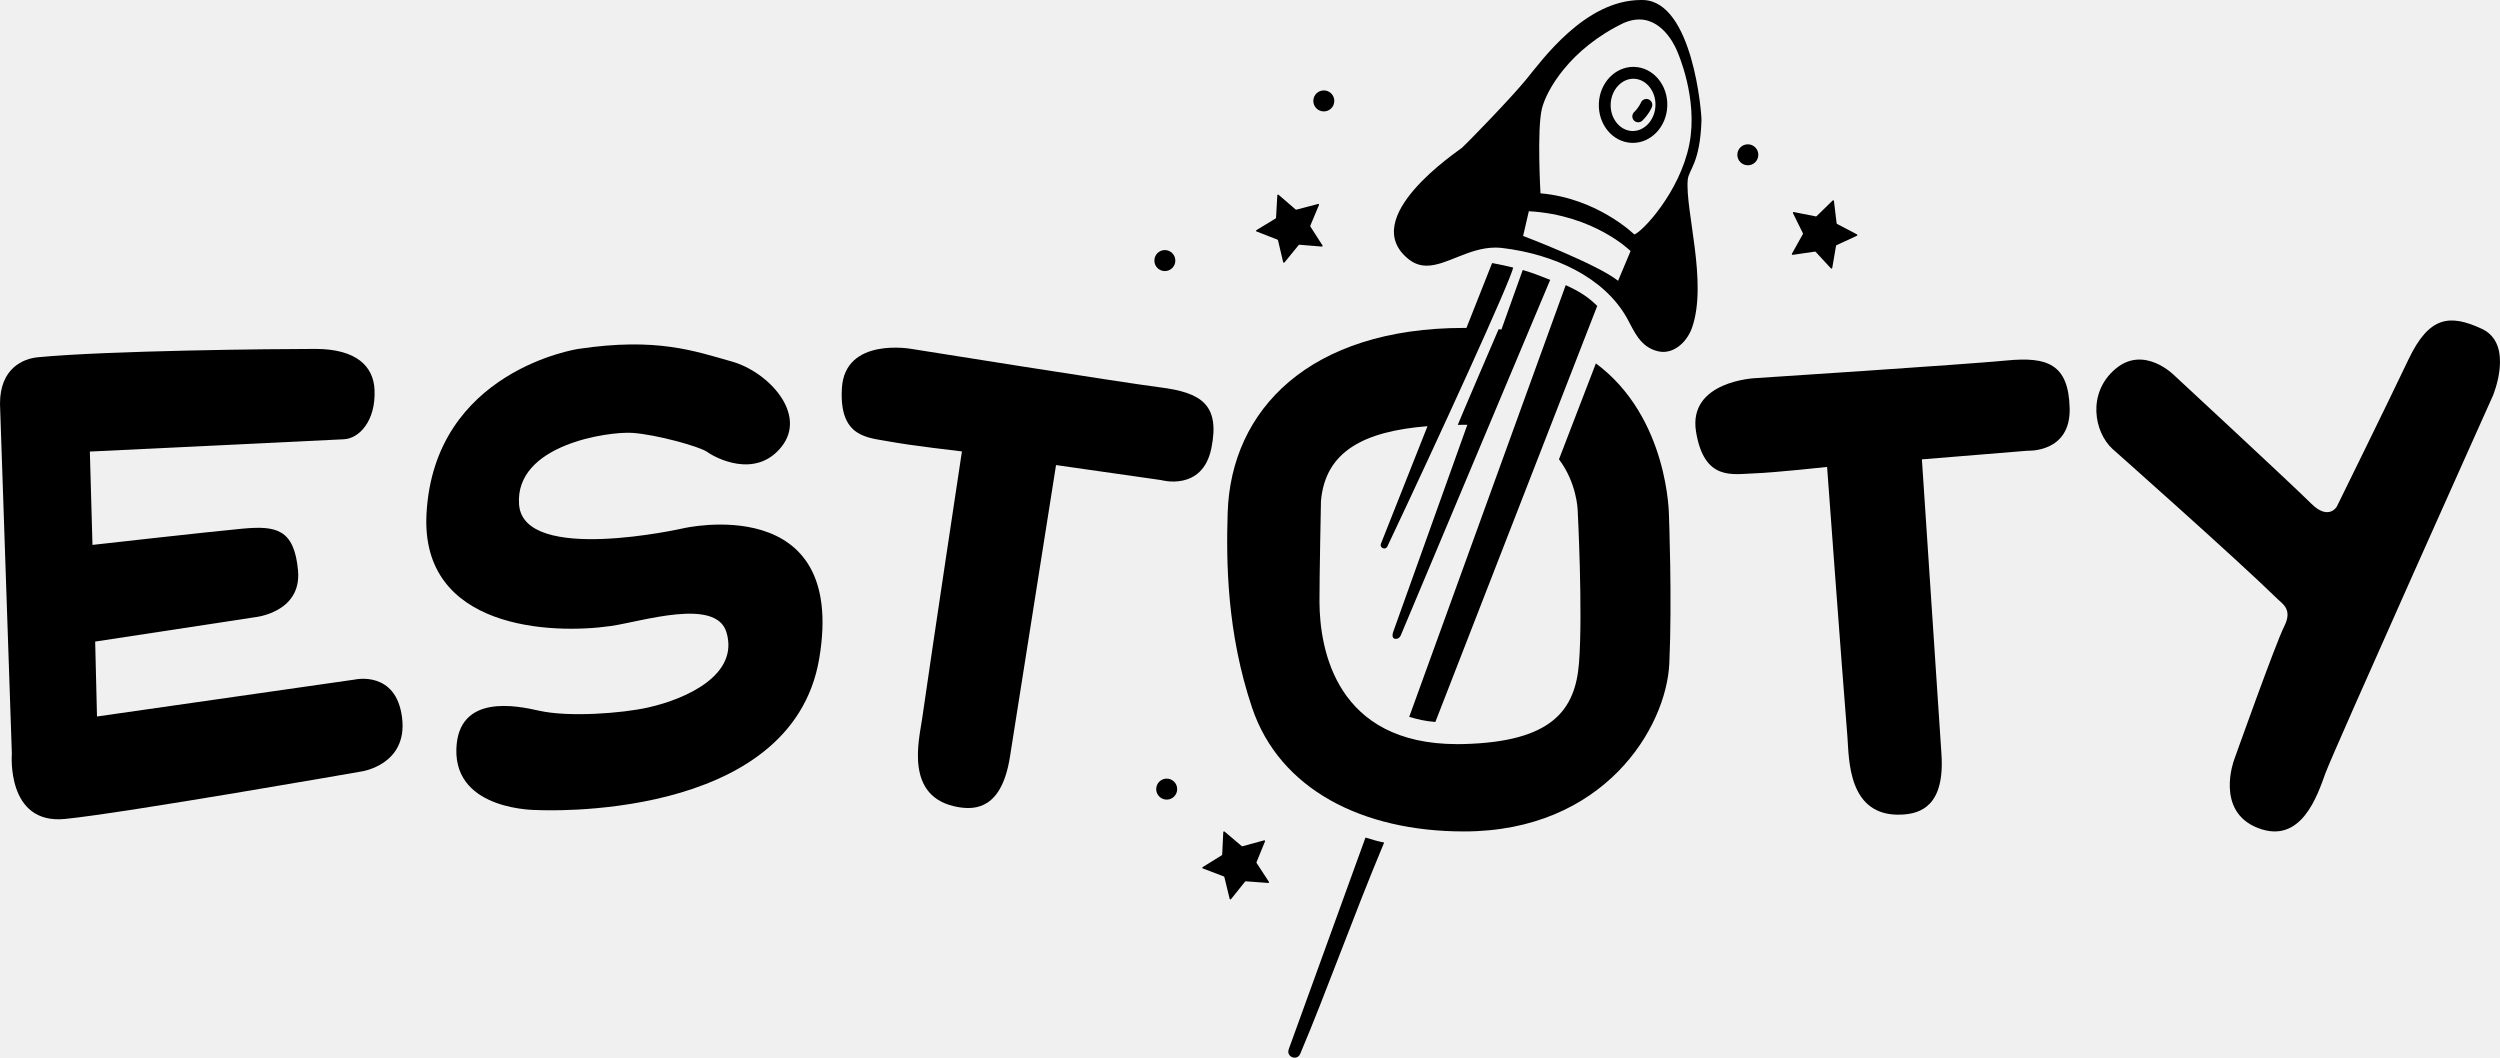
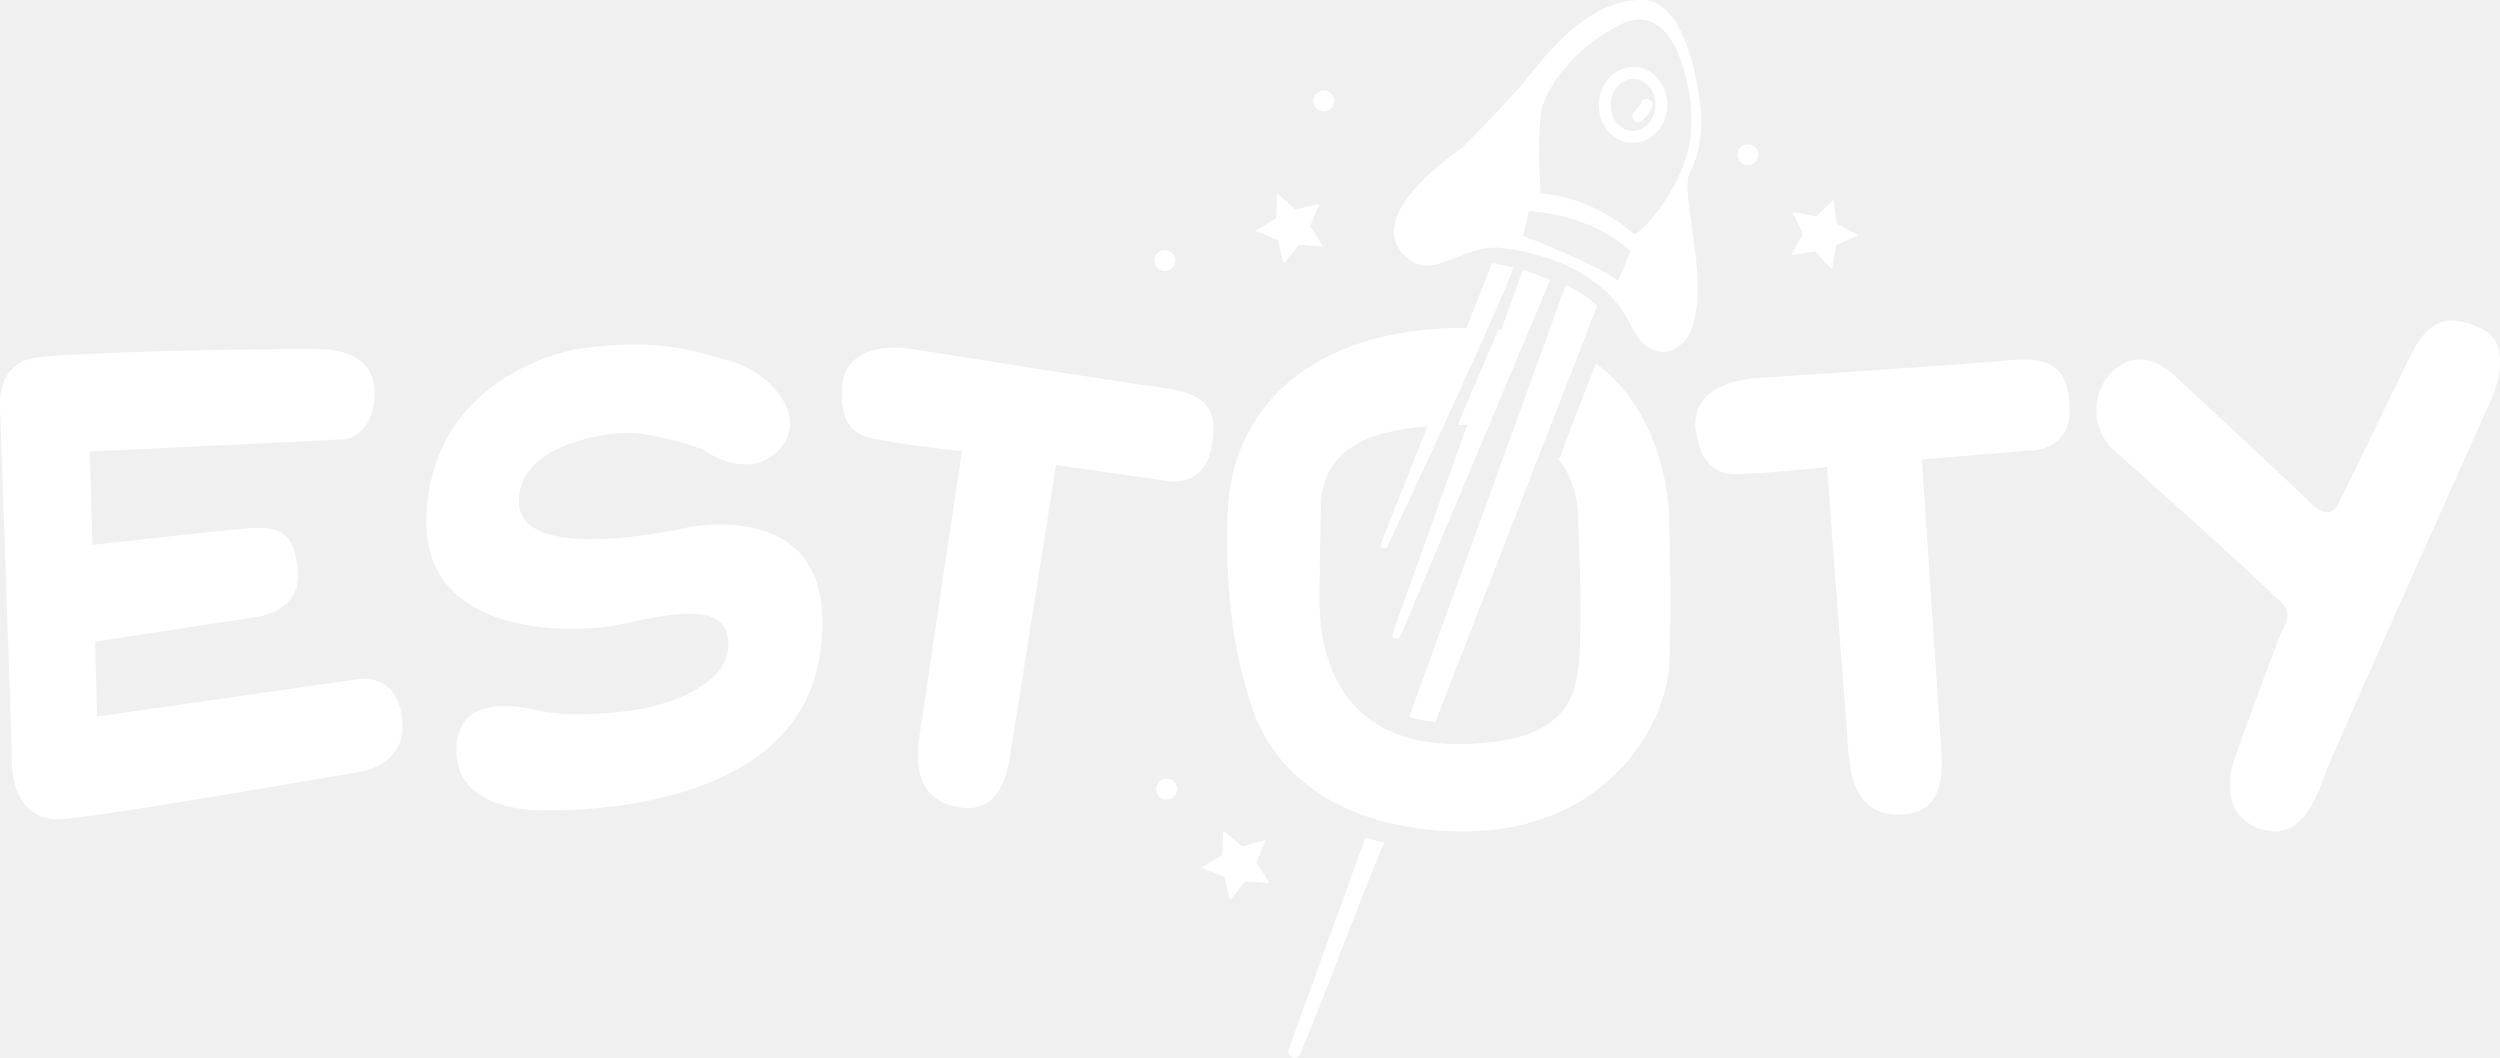
<svg xmlns="http://www.w3.org/2000/svg" width="104" height="44" viewBox="0 0 104 44" fill="none" class="styled__StyledLogo-sc-1lwe8ui-0 bwVFzd">
-   <path d="M0 16.794L0.493 31.354C0.493 31.354 0.246 34.315 2.711 34.068C5.175 33.821 15.032 32.094 15.032 32.094C15.032 32.094 16.972 31.827 16.726 29.852C16.48 27.878 14.765 28.269 14.765 28.269L4.035 29.806L3.959 26.69L10.596 25.678C10.596 25.678 12.557 25.493 12.398 23.734C12.241 21.997 11.474 21.868 10.103 21.991C8.852 22.104 3.847 22.668 3.847 22.668L3.738 18.785L14.298 18.274C14.931 18.247 15.642 17.524 15.58 16.207C15.535 15.251 14.843 14.515 13.118 14.515C11.393 14.515 4.507 14.583 1.581 14.861C0.968 14.919 0 15.313 0 16.794Z" fill="black" />
-   <path d="M24.057 14.515C24.057 14.515 18.051 15.408 17.742 21.39C17.496 26.172 22.925 26.402 25.42 26.041C26.716 25.853 29.776 24.856 30.218 26.295C30.756 28.051 28.606 29.061 26.963 29.431C25.872 29.677 23.657 29.843 22.424 29.565C21.53 29.363 19.057 28.835 18.985 31.159C18.905 33.749 22.363 33.698 22.363 33.698C22.363 33.698 32.931 34.26 34.082 27.385C35.253 20.393 28.431 21.976 28.431 21.976C28.431 21.976 21.778 23.488 21.593 20.989C21.408 18.491 25.31 17.946 26.295 18.007C27.281 18.069 29.113 18.578 29.417 18.799C29.762 19.05 31.434 19.941 32.513 18.583C33.59 17.226 31.973 15.468 30.433 15.036C28.893 14.604 27.322 14.026 24.057 14.515Z" fill="black" />
-   <path d="M40.016 18.779C40.016 18.779 38.79 26.899 38.36 29.904C38.233 30.788 37.611 33.187 39.859 33.575C40.599 33.703 41.676 33.636 42.015 31.477C42.43 28.831 43.931 19.347 43.931 19.347L48.299 19.971C48.299 19.971 50.024 20.465 50.393 18.645C50.763 16.825 49.962 16.331 48.268 16.115C46.574 15.899 37.918 14.515 37.918 14.515C37.918 14.515 35.15 14.006 35.023 16.146C34.9 18.228 36.116 18.197 36.994 18.367C37.813 18.525 40.016 18.779 40.016 18.779Z" fill="black" />
-   <path d="M76.007 19.425C76.007 19.425 76.607 27.615 76.852 30.64C76.924 31.531 76.847 34.007 79.125 33.887C79.876 33.848 80.911 33.544 80.764 31.364C80.584 28.691 79.951 19.11 79.951 19.11L84.348 18.75C84.348 18.75 86.139 18.849 86.098 16.992C86.056 15.135 85.165 14.832 83.465 14.997C81.766 15.162 73.019 15.731 73.019 15.731C73.019 15.731 70.206 15.849 70.556 17.964C70.896 20.021 72.076 19.721 72.969 19.692C73.803 19.665 76.007 19.425 76.007 19.425Z" fill="black" />
-   <path d="M87.88 18.676C87.88 18.676 93.044 23.252 94.749 24.922C94.948 25.117 95.38 25.354 95.027 26.048C94.674 26.739 92.942 31.601 92.942 31.601C92.942 31.601 92.126 33.747 93.933 34.446C95.74 35.145 96.408 33.076 96.736 32.171C97.064 31.266 103.703 16.465 103.703 16.465C103.703 16.465 104.616 14.316 103.241 13.678C101.915 13.064 101.053 13.142 100.191 14.957C99.329 16.773 97.213 21.071 97.213 21.071C97.213 21.071 96.874 21.679 96.135 20.939C95.396 20.198 90.447 15.613 90.447 15.613C90.447 15.613 89.195 14.338 88.004 15.345C86.813 16.353 87.117 17.974 87.88 18.676Z" fill="black" />
-   <path d="M55.071 4.635C55.312 4.635 55.507 4.44 55.507 4.198C55.507 3.957 55.312 3.761 55.071 3.761C54.83 3.761 54.634 3.957 54.634 4.198C54.634 4.44 54.83 4.635 55.071 4.635Z" fill="black" />
-   <path d="M72.71 6.003C72.469 6.003 72.273 6.198 72.273 6.439C72.273 6.681 72.469 6.876 72.71 6.876C72.951 6.876 73.146 6.681 73.146 6.439C73.146 6.198 72.951 6.003 72.71 6.003Z" fill="black" />
-   <path d="M48.458 11.277C48.699 11.277 48.894 11.082 48.894 10.84C48.894 10.599 48.699 10.403 48.458 10.403C48.217 10.403 48.022 10.599 48.022 10.84C48.022 11.082 48.217 11.277 48.458 11.277Z" fill="black" />
-   <path d="M48.535 32.39C48.294 32.39 48.098 32.585 48.098 32.827C48.098 33.068 48.294 33.264 48.535 33.264C48.776 33.264 48.971 33.068 48.971 32.827C48.971 32.585 48.776 32.39 48.535 32.39Z" fill="black" />
-   <path d="M53.145 9.97L53.164 9.992L53.379 10.905C53.382 10.921 53.396 10.93 53.41 10.93C53.418 10.93 53.427 10.926 53.434 10.918L54.027 10.192L54.054 10.181L54.987 10.258C54.988 10.258 54.989 10.258 54.99 10.258C55.014 10.258 55.03 10.231 55.016 10.21L54.51 9.421L54.508 9.391L54.87 8.526C54.879 8.505 54.862 8.483 54.841 8.483C54.838 8.483 54.836 8.483 54.833 8.484L53.927 8.722L53.898 8.715L53.189 8.103C53.183 8.098 53.175 8.095 53.168 8.095C53.153 8.095 53.138 8.107 53.136 8.125L53.083 9.061L53.068 9.087L52.267 9.573C52.245 9.587 52.248 9.62 52.272 9.63L53.145 9.97Z" fill="black" />
-   <path d="M77.249 9.75L76.42 9.314L76.403 9.29L76.292 8.359C76.29 8.341 76.276 8.331 76.261 8.331C76.253 8.331 76.245 8.334 76.239 8.34L75.568 8.995L75.54 9.003L74.621 8.821C74.619 8.821 74.617 8.82 74.615 8.82C74.593 8.82 74.576 8.844 74.587 8.866L75.002 9.707L75.001 9.736L74.544 10.555C74.532 10.577 74.548 10.602 74.571 10.602C74.573 10.602 74.575 10.602 74.576 10.602L75.503 10.467L75.531 10.477L76.167 11.165C76.174 11.172 76.182 11.175 76.19 11.175C76.205 11.175 76.219 11.165 76.221 11.149L76.379 10.224L76.397 10.201L77.248 9.807C77.271 9.796 77.272 9.763 77.249 9.75Z" fill="black" />
-   <path d="M52.273 35.898L52.27 35.869L52.625 35.001C52.633 34.979 52.617 34.957 52.596 34.957C52.593 34.957 52.59 34.958 52.587 34.958L51.683 35.205L51.655 35.198L50.94 34.592C50.934 34.587 50.926 34.585 50.919 34.585C50.904 34.585 50.889 34.597 50.888 34.615L50.843 35.552L50.828 35.577L50.031 36.071C50.009 36.084 50.012 36.118 50.037 36.127L50.912 36.46L50.932 36.482L51.154 37.393C51.158 37.408 51.172 37.417 51.185 37.417C51.194 37.417 51.203 37.413 51.21 37.405L51.796 36.674L51.823 36.662L52.757 36.731C52.758 36.732 52.759 36.732 52.76 36.732C52.784 36.732 52.8 36.704 52.786 36.683L52.273 35.898Z" fill="black" />
-   <path d="M70.276 6.003C69.882 7.993 68.309 9.66 67.986 9.753C67.986 9.753 66.457 8.249 64.084 8.042C64.084 8.042 63.933 5.39 64.142 4.527C64.326 3.761 65.302 2.034 67.55 0.954C67.784 0.853 67.998 0.81 68.192 0.81C69.271 0.81 69.768 2.126 69.768 2.126C69.768 2.126 70.658 4.075 70.276 6.003ZM67.312 11.681C66.431 10.979 63.361 9.815 63.361 9.815L63.6 8.787C66.326 8.941 67.832 10.444 67.832 10.444L67.312 11.681ZM68.359 0.001C68.328 0 68.297 8.22527e-05 68.267 8.22527e-05C65.931 8.22527e-05 64.143 2.512 63.474 3.324C62.797 4.147 60.989 5.998 60.825 6.142C60.661 6.285 56.433 9.068 58.607 10.789C58.848 10.979 59.094 11.052 59.351 11.052C59.763 11.052 60.2 10.864 60.672 10.676C61.145 10.488 61.653 10.3 62.207 10.3C62.3 10.3 62.393 10.305 62.489 10.316C64.645 10.573 66.729 11.53 67.684 13.236C67.971 13.75 68.218 14.44 68.978 14.614C69.049 14.631 69.12 14.639 69.19 14.639C69.727 14.639 70.201 14.178 70.394 13.617C71.041 11.735 70.097 8.743 70.21 7.478C70.247 7.055 70.723 6.8 70.781 5.02C70.798 4.75 70.423 0.06 68.359 0.001Z" fill="black" />
-   <path d="M67.926 5.45L67.896 5.45C67.657 5.441 67.433 5.326 67.266 5.126C67.086 4.912 66.993 4.629 67.004 4.329C67.026 3.748 67.448 3.276 67.945 3.276L67.975 3.277C68.215 3.285 68.438 3.4 68.605 3.6C68.785 3.815 68.878 4.098 68.867 4.397C68.845 4.978 68.423 5.45 67.926 5.45ZM67.993 2.783L67.945 2.782C67.18 2.782 66.543 3.456 66.512 4.311C66.48 5.183 67.091 5.914 67.878 5.943L67.926 5.944C68.691 5.944 69.328 5.27 69.359 4.415C69.391 3.543 68.78 2.812 67.993 2.783Z" fill="black" />
-   <path d="M68.261 4.271L68.261 4.27C68.258 4.278 68.174 4.474 67.979 4.664C67.881 4.759 67.879 4.916 67.974 5.013C68.07 5.111 68.225 5.112 68.323 5.017C68.603 4.742 68.71 4.474 68.719 4.453C68.769 4.327 68.707 4.183 68.58 4.133C68.454 4.083 68.312 4.145 68.261 4.271Z" fill="black" />
-   <path d="M53.61 43.652C53.538 43.853 53.699 44 53.86 44C53.95 44 54.041 43.953 54.088 43.842C55.202 41.212 56.281 38.151 57.581 35.05C57.244 34.979 57.116 34.938 56.804 34.842L53.61 43.652Z" fill="black" />
-   <path d="M65.134 11.862L58.623 29.823C59.004 29.929 59.249 29.995 59.711 30.034L66.445 12.726C66.065 12.351 65.693 12.116 65.134 11.862Z" fill="black" />
-   <path d="M63.345 11.233L62.46 13.706C62.421 13.702 62.382 13.699 62.342 13.696C62.342 13.696 60.632 17.674 60.644 17.674C60.775 17.672 60.907 17.671 61.041 17.671L57.963 26.27C57.899 26.448 57.924 26.577 58.066 26.577C58.147 26.577 58.228 26.535 58.27 26.436L64.488 11.642C64.052 11.474 63.733 11.339 63.345 11.233Z" fill="black" />
-   <path d="M69.429 21.452C69.429 21.452 69.425 17.372 66.389 15.117L64.853 19.108C65.592 20.081 65.63 21.195 65.63 21.195C65.63 21.195 65.852 25.459 65.687 27.575C65.533 29.549 64.562 30.859 60.882 30.953C60.796 30.955 60.711 30.956 60.628 30.956C55.586 30.956 54.9 27.028 54.89 25.04C54.886 24.113 54.952 20.845 54.952 20.845C55.13 18.781 56.73 17.942 59.384 17.729L57.448 22.616C57.402 22.73 57.495 22.817 57.588 22.817C57.637 22.817 57.686 22.793 57.714 22.733C59.836 18.245 62.869 11.626 62.947 11.13C62.532 11.029 62.213 10.968 62.072 10.943L61.004 13.641C60.975 13.641 60.946 13.641 60.918 13.641C54.472 13.64 51.205 17.048 51.071 21.328C51.008 23.355 51.032 26.307 52.087 29.441C53.227 32.827 56.661 34.588 60.897 34.588C66.719 34.588 69.322 30.286 69.444 27.59C69.563 24.968 69.429 21.452 69.429 21.452Z" fill="black" />
+   <path d="M0 16.794L0.493 31.354C0.493 31.354 0.246 34.315 2.711 34.068C5.175 33.821 15.032 32.094 15.032 32.094C15.032 32.094 16.972 31.827 16.726 29.852C16.48 27.878 14.765 28.269 14.765 28.269L4.035 29.806L3.959 26.69L10.596 25.678C10.596 25.678 12.557 25.493 12.398 23.734C12.241 21.997 11.474 21.868 10.103 21.991C8.852 22.104 3.847 22.668 3.847 22.668L3.738 18.785L14.298 18.274C14.931 18.247 15.642 17.524 15.58 16.207C15.535 15.251 14.843 14.515 13.118 14.515C11.393 14.515 4.507 14.583 1.581 14.861C0.968 14.919 0 15.313 0 16.794Z" fill="white" />
+   <path d="M24.057 14.515C24.057 14.515 18.051 15.408 17.742 21.39C17.496 26.172 22.925 26.402 25.42 26.041C26.716 25.853 29.776 24.856 30.218 26.295C30.756 28.051 28.606 29.061 26.963 29.431C25.872 29.677 23.657 29.843 22.424 29.565C21.53 29.363 19.057 28.835 18.985 31.159C18.905 33.749 22.363 33.698 22.363 33.698C22.363 33.698 32.931 34.26 34.082 27.385C35.253 20.393 28.431 21.976 28.431 21.976C28.431 21.976 21.778 23.488 21.593 20.989C21.408 18.491 25.31 17.946 26.295 18.007C27.281 18.069 29.113 18.578 29.417 18.799C29.762 19.05 31.434 19.941 32.513 18.583C33.59 17.226 31.973 15.468 30.433 15.036C28.893 14.604 27.322 14.026 24.057 14.515Z" fill="white" />
+   <path d="M40.016 18.779C40.016 18.779 38.79 26.899 38.36 29.904C38.233 30.788 37.611 33.187 39.859 33.575C40.599 33.703 41.676 33.636 42.015 31.477C42.43 28.831 43.931 19.347 43.931 19.347L48.299 19.971C48.299 19.971 50.024 20.465 50.393 18.645C50.763 16.825 49.962 16.331 48.268 16.115C46.574 15.899 37.918 14.515 37.918 14.515C37.918 14.515 35.15 14.006 35.023 16.146C34.9 18.228 36.116 18.197 36.994 18.367C37.813 18.525 40.016 18.779 40.016 18.779Z" fill="white" />
+   <path d="M76.007 19.425C76.007 19.425 76.607 27.615 76.852 30.64C76.924 31.531 76.847 34.007 79.125 33.887C79.876 33.848 80.911 33.544 80.764 31.364C80.584 28.691 79.951 19.11 79.951 19.11L84.348 18.75C84.348 18.75 86.139 18.849 86.098 16.992C86.056 15.135 85.165 14.832 83.465 14.997C81.766 15.162 73.019 15.731 73.019 15.731C73.019 15.731 70.206 15.849 70.556 17.964C70.896 20.021 72.076 19.721 72.969 19.692C73.803 19.665 76.007 19.425 76.007 19.425Z" fill="white" />
+   <path d="M87.88 18.676C87.88 18.676 93.044 23.252 94.749 24.922C94.948 25.117 95.38 25.354 95.027 26.048C94.674 26.739 92.942 31.601 92.942 31.601C92.942 31.601 92.126 33.747 93.933 34.446C95.74 35.145 96.408 33.076 96.736 32.171C97.064 31.266 103.703 16.465 103.703 16.465C103.703 16.465 104.616 14.316 103.241 13.678C101.915 13.064 101.053 13.142 100.191 14.957C99.329 16.773 97.213 21.071 97.213 21.071C97.213 21.071 96.874 21.679 96.135 20.939C95.396 20.198 90.447 15.613 90.447 15.613C90.447 15.613 89.195 14.338 88.004 15.345C86.813 16.353 87.117 17.974 87.88 18.676Z" fill="white" />
+   <path d="M55.071 4.635C55.312 4.635 55.507 4.44 55.507 4.198C55.507 3.957 55.312 3.761 55.071 3.761C54.83 3.761 54.634 3.957 54.634 4.198C54.634 4.44 54.83 4.635 55.071 4.635Z" fill="white" />
+   <path d="M72.71 6.003C72.469 6.003 72.273 6.198 72.273 6.439C72.273 6.681 72.469 6.876 72.71 6.876C72.951 6.876 73.146 6.681 73.146 6.439C73.146 6.198 72.951 6.003 72.71 6.003Z" fill="white" />
+   <path d="M48.458 11.277C48.699 11.277 48.894 11.082 48.894 10.84C48.894 10.599 48.699 10.403 48.458 10.403C48.217 10.403 48.022 10.599 48.022 10.84C48.022 11.082 48.217 11.277 48.458 11.277Z" fill="white" />
+   <path d="M48.535 32.39C48.294 32.39 48.098 32.585 48.098 32.827C48.098 33.068 48.294 33.264 48.535 33.264C48.776 33.264 48.971 33.068 48.971 32.827C48.971 32.585 48.776 32.39 48.535 32.39Z" fill="white" />
+   <path d="M53.145 9.97L53.164 9.992L53.379 10.905C53.382 10.921 53.396 10.93 53.41 10.93C53.418 10.93 53.427 10.926 53.434 10.918L54.027 10.192L54.054 10.181L54.987 10.258C54.988 10.258 54.989 10.258 54.99 10.258C55.014 10.258 55.03 10.231 55.016 10.21L54.51 9.421L54.508 9.391L54.87 8.526C54.879 8.505 54.862 8.483 54.841 8.483C54.838 8.483 54.836 8.483 54.833 8.484L53.927 8.722L53.898 8.715L53.189 8.103C53.183 8.098 53.175 8.095 53.168 8.095C53.153 8.095 53.138 8.107 53.136 8.125L53.083 9.061L53.068 9.087L52.267 9.573C52.245 9.587 52.248 9.62 52.272 9.63L53.145 9.97Z" fill="white" />
+   <path d="M77.249 9.75L76.42 9.314L76.403 9.29L76.292 8.359C76.29 8.341 76.276 8.331 76.261 8.331C76.253 8.331 76.245 8.334 76.239 8.34L75.568 8.995L75.54 9.003L74.621 8.821C74.619 8.821 74.617 8.82 74.615 8.82C74.593 8.82 74.576 8.844 74.587 8.866L75.002 9.707L75.001 9.736L74.544 10.555C74.532 10.577 74.548 10.602 74.571 10.602C74.573 10.602 74.575 10.602 74.576 10.602L75.503 10.467L75.531 10.477L76.167 11.165C76.174 11.172 76.182 11.175 76.19 11.175C76.205 11.175 76.219 11.165 76.221 11.149L76.379 10.224L76.397 10.201L77.248 9.807C77.271 9.796 77.272 9.763 77.249 9.75Z" fill="white" />
+   <path d="M52.273 35.898L52.27 35.869L52.625 35.001C52.633 34.979 52.617 34.957 52.596 34.957C52.593 34.957 52.59 34.958 52.587 34.958L51.683 35.205L51.655 35.198L50.94 34.592C50.934 34.587 50.926 34.585 50.919 34.585C50.904 34.585 50.889 34.597 50.888 34.615L50.843 35.552L50.828 35.577L50.031 36.071C50.009 36.084 50.012 36.118 50.037 36.127L50.912 36.46L50.932 36.482L51.154 37.393C51.158 37.408 51.172 37.417 51.185 37.417C51.194 37.417 51.203 37.413 51.21 37.405L51.796 36.674L51.823 36.662L52.757 36.731C52.758 36.732 52.759 36.732 52.76 36.732C52.784 36.732 52.8 36.704 52.786 36.683L52.273 35.898Z" fill="white" />
+   <path d="M70.276 6.003C69.882 7.993 68.309 9.66 67.986 9.753C67.986 9.753 66.457 8.249 64.084 8.042C64.084 8.042 63.933 5.39 64.142 4.527C64.326 3.761 65.302 2.034 67.55 0.954C67.784 0.853 67.998 0.81 68.192 0.81C69.271 0.81 69.768 2.126 69.768 2.126C69.768 2.126 70.658 4.075 70.276 6.003ZM67.312 11.681C66.431 10.979 63.361 9.815 63.361 9.815L63.6 8.787C66.326 8.941 67.832 10.444 67.832 10.444L67.312 11.681ZM68.359 0.001C68.328 0 68.297 8.22527e-05 68.267 8.22527e-05C65.931 8.22527e-05 64.143 2.512 63.474 3.324C62.797 4.147 60.989 5.998 60.825 6.142C60.661 6.285 56.433 9.068 58.607 10.789C58.848 10.979 59.094 11.052 59.351 11.052C59.763 11.052 60.2 10.864 60.672 10.676C61.145 10.488 61.653 10.3 62.207 10.3C62.3 10.3 62.393 10.305 62.489 10.316C64.645 10.573 66.729 11.53 67.684 13.236C67.971 13.75 68.218 14.44 68.978 14.614C69.049 14.631 69.12 14.639 69.19 14.639C69.727 14.639 70.201 14.178 70.394 13.617C71.041 11.735 70.097 8.743 70.21 7.478C70.247 7.055 70.723 6.8 70.781 5.02C70.798 4.75 70.423 0.06 68.359 0.001Z" fill="white" />
+   <path d="M67.926 5.45L67.896 5.45C67.657 5.441 67.433 5.326 67.266 5.126C67.086 4.912 66.993 4.629 67.004 4.329C67.026 3.748 67.448 3.276 67.945 3.276L67.975 3.277C68.215 3.285 68.438 3.4 68.605 3.6C68.785 3.815 68.878 4.098 68.867 4.397C68.845 4.978 68.423 5.45 67.926 5.45ZM67.993 2.783L67.945 2.782C67.18 2.782 66.543 3.456 66.512 4.311C66.48 5.183 67.091 5.914 67.878 5.943L67.926 5.944C68.691 5.944 69.328 5.27 69.359 4.415C69.391 3.543 68.78 2.812 67.993 2.783Z" fill="white" />
+   <path d="M68.261 4.271L68.261 4.27C68.258 4.278 68.174 4.474 67.979 4.664C67.881 4.759 67.879 4.916 67.974 5.013C68.07 5.111 68.225 5.112 68.323 5.017C68.603 4.742 68.71 4.474 68.719 4.453C68.769 4.327 68.707 4.183 68.58 4.133C68.454 4.083 68.312 4.145 68.261 4.271Z" fill="white" />
+   <path d="M53.61 43.652C53.538 43.853 53.699 44 53.86 44C53.95 44 54.041 43.953 54.088 43.842C55.202 41.212 56.281 38.151 57.581 35.05C57.244 34.979 57.116 34.938 56.804 34.842L53.61 43.652Z" fill="white" />
+   <path d="M65.134 11.862L58.623 29.823C59.004 29.929 59.249 29.995 59.711 30.034L66.445 12.726C66.065 12.351 65.693 12.116 65.134 11.862Z" fill="white" />
+   <path d="M63.345 11.233L62.46 13.706C62.421 13.702 62.382 13.699 62.342 13.696C62.342 13.696 60.632 17.674 60.644 17.674C60.775 17.672 60.907 17.671 61.041 17.671L57.963 26.27C57.899 26.448 57.924 26.577 58.066 26.577C58.147 26.577 58.228 26.535 58.27 26.436L64.488 11.642C64.052 11.474 63.733 11.339 63.345 11.233Z" fill="white" />
+   <path d="M69.429 21.452C69.429 21.452 69.425 17.372 66.389 15.117L64.853 19.108C65.592 20.081 65.63 21.195 65.63 21.195C65.63 21.195 65.852 25.459 65.687 27.575C65.533 29.549 64.562 30.859 60.882 30.953C60.796 30.955 60.711 30.956 60.628 30.956C55.586 30.956 54.9 27.028 54.89 25.04C54.886 24.113 54.952 20.845 54.952 20.845C55.13 18.781 56.73 17.942 59.384 17.729L57.448 22.616C57.402 22.73 57.495 22.817 57.588 22.817C57.637 22.817 57.686 22.793 57.714 22.733C59.836 18.245 62.869 11.626 62.947 11.13C62.532 11.029 62.213 10.968 62.072 10.943L61.004 13.641C60.975 13.641 60.946 13.641 60.918 13.641C54.472 13.64 51.205 17.048 51.071 21.328C51.008 23.355 51.032 26.307 52.087 29.441C53.227 32.827 56.661 34.588 60.897 34.588C66.719 34.588 69.322 30.286 69.444 27.59C69.563 24.968 69.429 21.452 69.429 21.452Z" fill="white" />
</svg>
